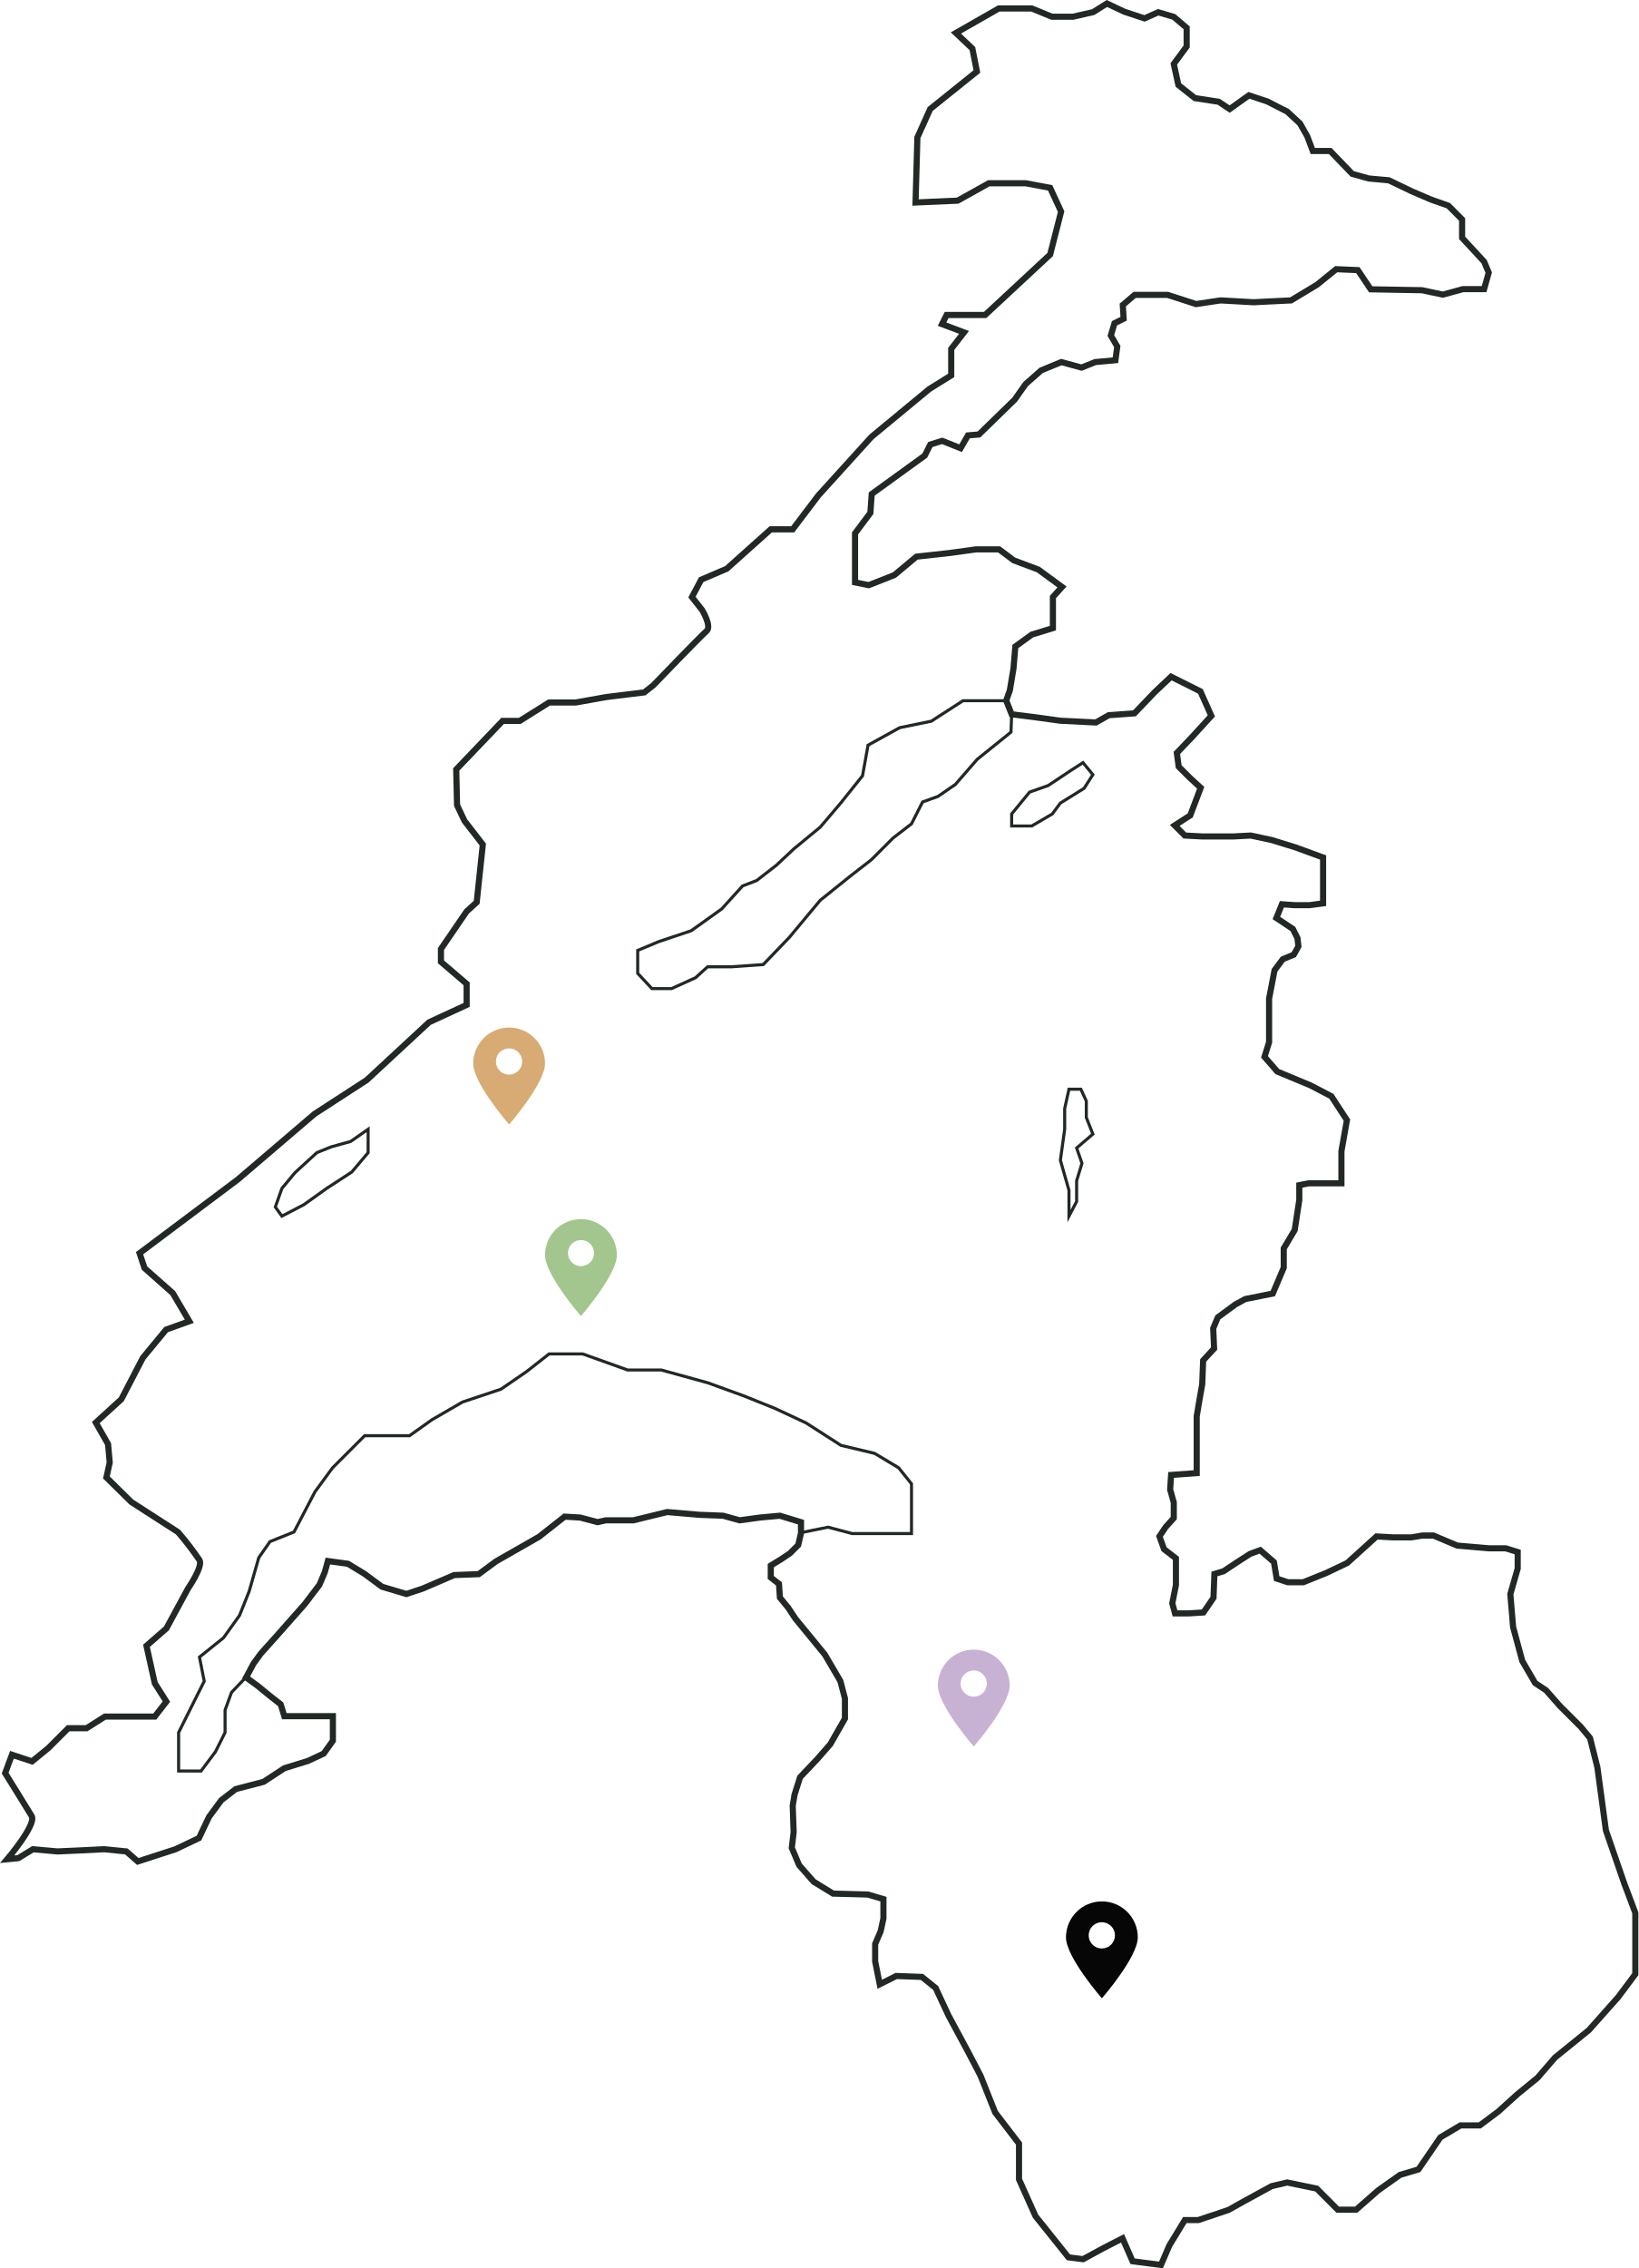
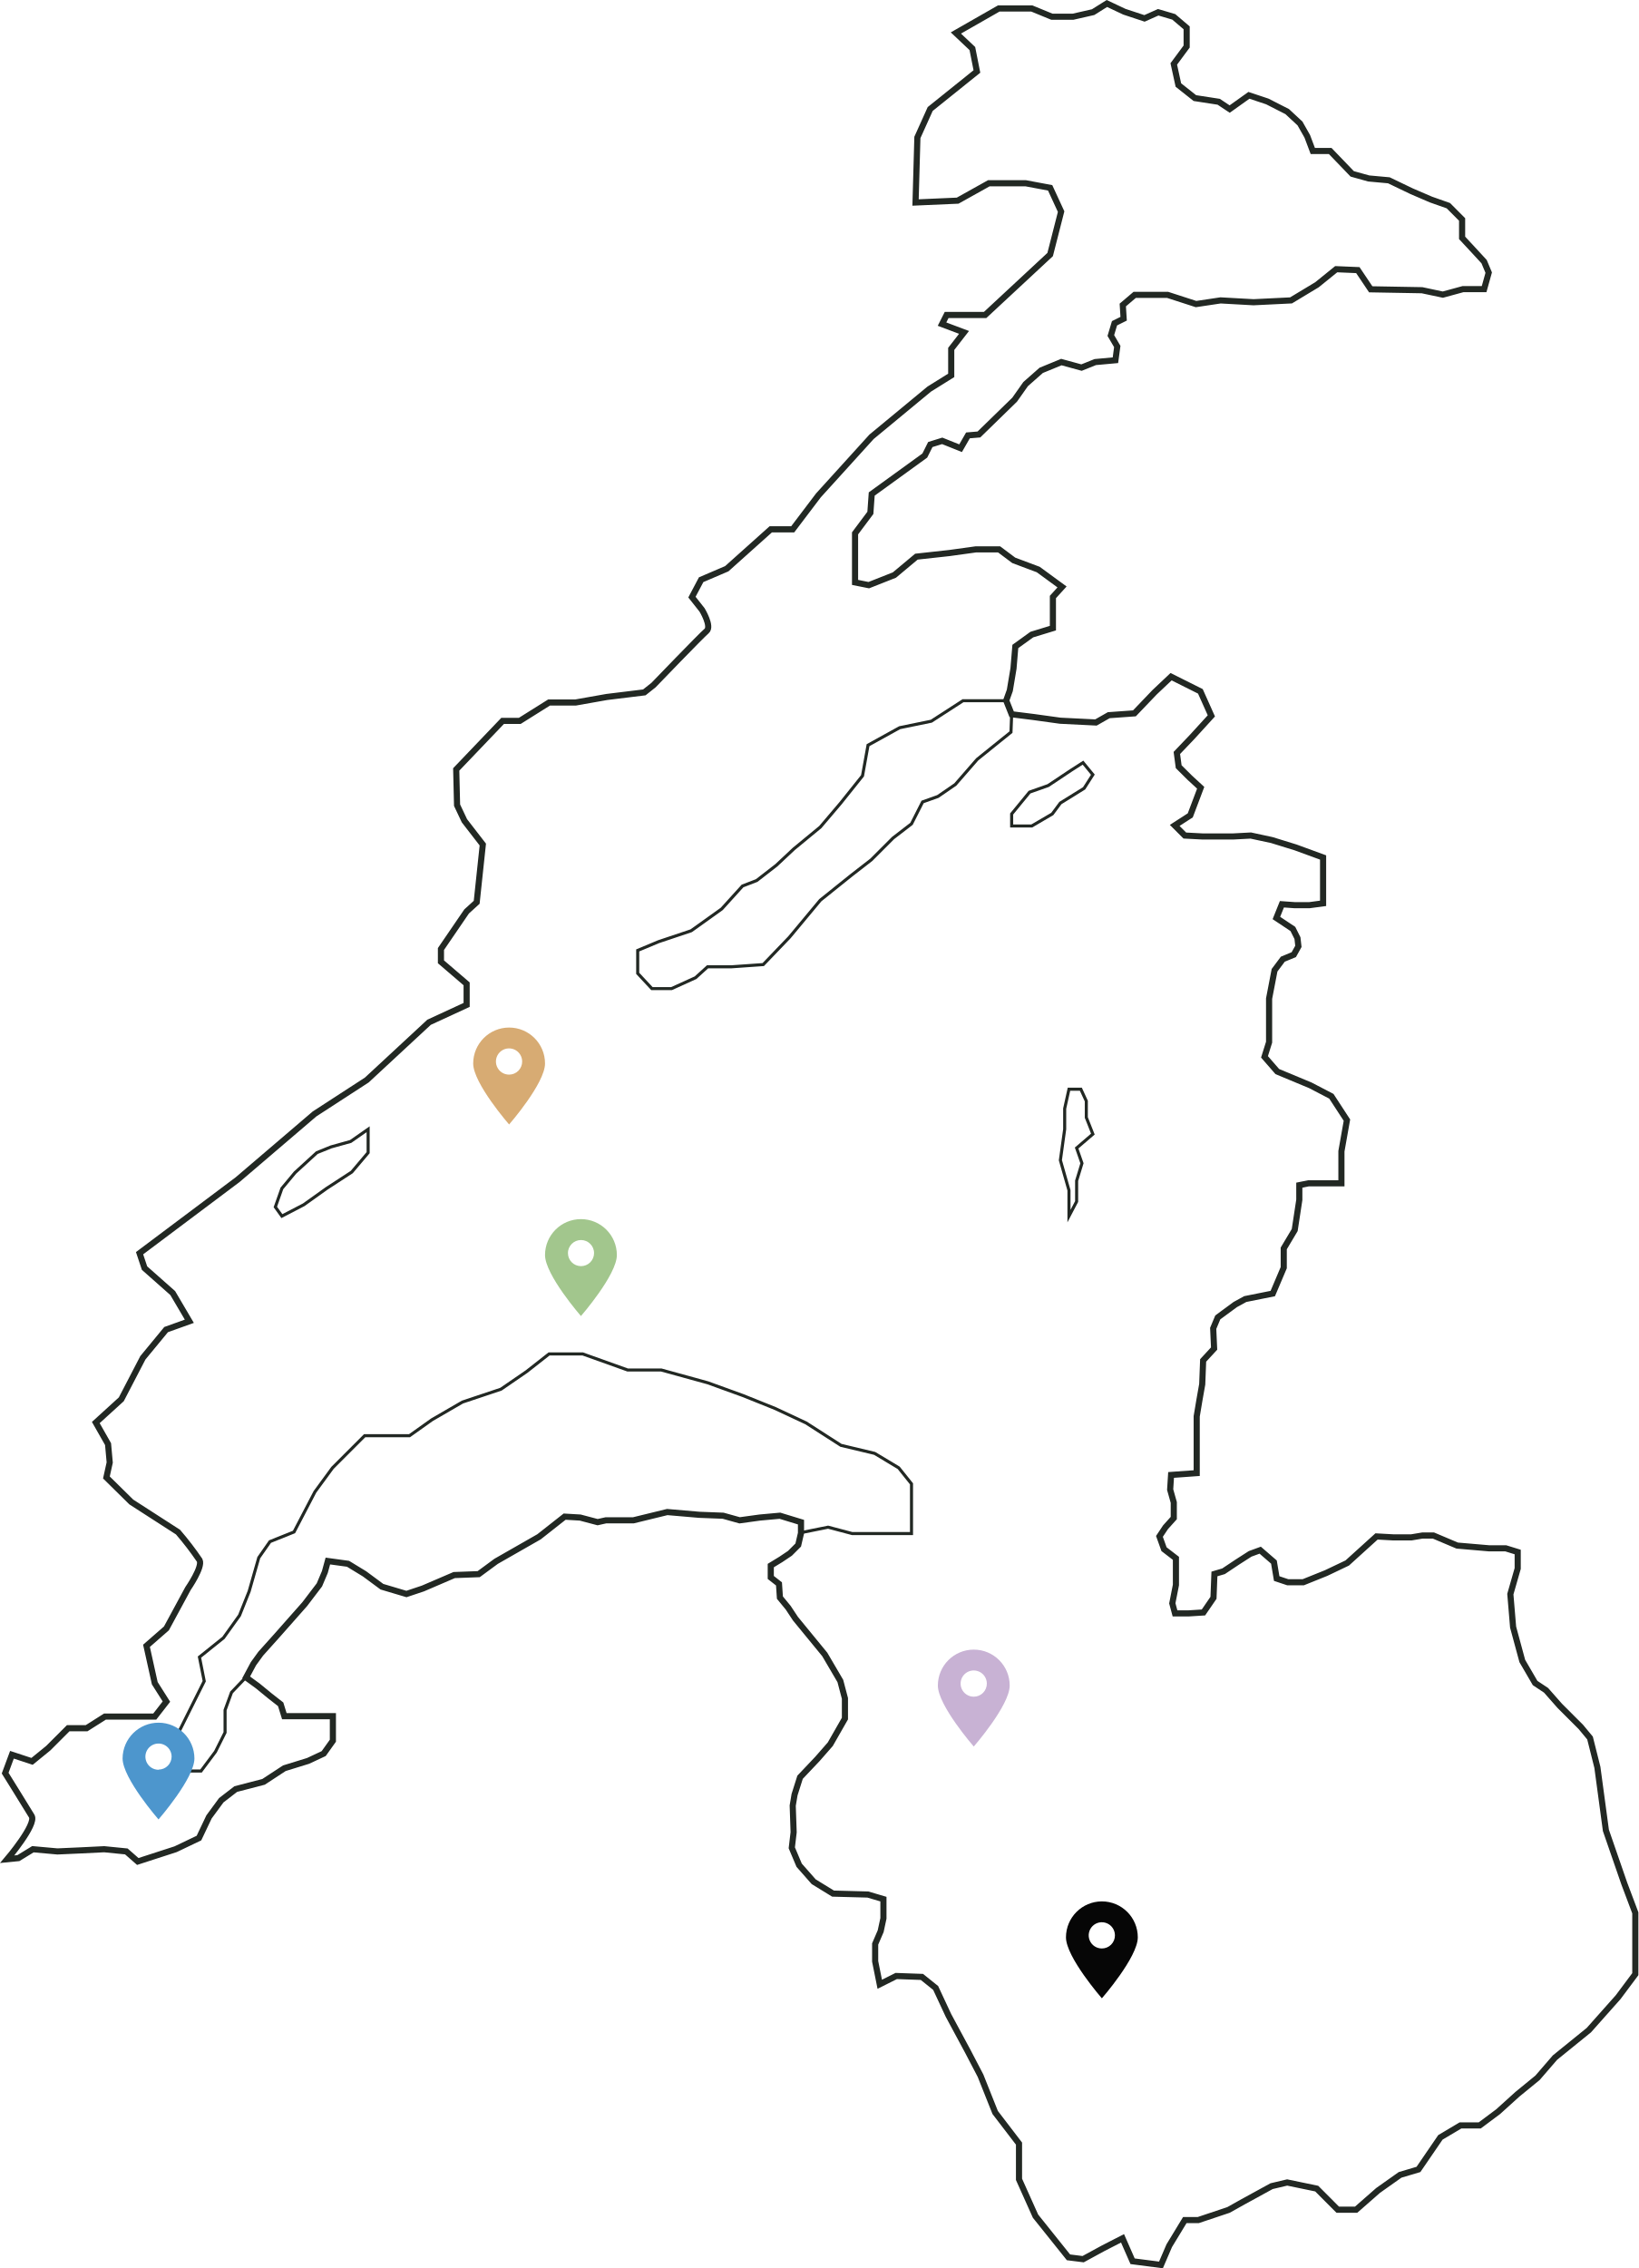
<svg xmlns="http://www.w3.org/2000/svg" viewBox="0 0 267.33 369.95">
  <defs>
-     <style>.cls-1,.cls-2{fill:none;stroke:#222823;stroke-miterlimit:10;}.cls-2{stroke-width:0.5px;}.cls-3{fill:#a2c68d;}.cls-4{fill:#060606;}.cls-5{fill:#c8b2d4;}.cls-6{fill:#d7ab73;}</style>
+     <style>.cls-1,.cls-2,.cls-3{fill:none;}.cls-2,.cls-3{stroke:#222823;stroke-miterlimit:10;}.cls-3{stroke-width:0.5px;}.cls-4{fill:#a2c68d;}.cls-5{fill:#060606;}.cls-6{fill:#c8b2d4;}.cls-7{fill:#d7ab73;}.cls-8{fill:#4d96cd;}</style>
  </defs>
  <g id="Calque_2" data-name="Calque 2">
    <g id="Calque_1-2" data-name="Calque 1">
-       <path class="cls-1" d="M5.17,296.23c-.81-1.35-4.33-7-4.33-7l1.11-3,3.28,1.08,2.65-2.16,3.25-3.25h3l3-1.9h8.12l1.9-2.44-1.9-3-1.35-6.1,3.25-2.84,3.52-6.5s2.44-3.52,1.9-4.61a49.51,49.51,0,0,0-3.53-4.6L21.42,245,17.36,241l.54-2.44-.27-3-2-3.52,4.16-3.79,3.52-6.77,3.79-4.6,3.79-1.36-2.71-4.6-4.6-4.07-.81-2.43,16-12L51.32,181.7l8.52-5.53L70,166.75l6.13-2.83v-3.44l-4.19-3.59V154.8l4.19-6.13,1.64-1.49,1-9.42-3-3.88-1.2-2.54-.14-5.83L82,117.59H84.8l4.78-3h4.33l5.08-.9,6.13-.75,1.5-1.19s7.77-8.07,8.66-8.82-.74-3.44-.74-3.44l-1.65-2.09,1.5-2.84,4.18-1.79,7.18-6.43h3.58l4.19-5.53,8.67-9.56,9.41-7.78,3.59-2.24V56.91l2.09-2.69-3.59-1.35.75-1.49h6.28l10.61-9.86,1.79-7-1.79-3.88-4-.75h-6l-5.09,2.84-6.87.3.3-10.61,2.09-4.64,7.62-6.12-.74-3.74-2.69-2.54,7-4h5.38l3.29,1.35h3.43l3.29-.75L180.59.57l2.84,1.34L186.72,3l2.24-1,2.54.75,2.1,1.79V7.59l-2.1,2.84.75,3.44L194.94,16l3.89.6,1.79,1.19,3.14-2.24,3,1L210,18.2l2.09,1.94,1.19,2.1.9,2.39h2.84l3.59,3.73,2.69.75,3.29.3,3.73,1.79,3.14,1.35,2.84,1,2.24,2.25v3l1.94,2.09,1.65,1.79.75,1.79-.75,2.69h-3.44l-3.29.9L232,47.34l-8.37-.15-2.1-3.13L218,43.91l-3.14,2.54L210.63,49l-6.12.3-5.38-.3-4,.6-4.63-1.5h-5.38l-1.94,1.65.14,2.24-1.49.74-.6,2,1.05,1.79-.3,2.24-3.29.3-2.24.9-3.29-.9-3.29,1.35-2.54,2.24-1.79,2.54-5.83,5.68-1.79.15-1.2,2.09-3-1.2-1.94.6-.9,1.8-8.66,6.27L142,83.66,139.5,87V95l2.24.45,4.18-1.65,3.59-3,5.38-.59,4.33-.6H163l2.39,1.79,4,1.5,3.88,2.84-1.49,1.64v5.08l-3.44,1.05-2.69,1.94-.3,3.59-.6,3.58-.59,1.65.89,2.24,3.59.45,4.33.6,5.83.29,2.09-1.19,4.19-.3,3.29-3.44,2.69-2.54,4.78,2.39,1.79,4-3.14,3.44L192,122.82l.3,2.24,1.8,1.79,1.79,1.65L194.19,133l-2.54,1.64,1.65,1.65,2.84.15h5.08l2.84-.15,3.44.74,3.88,1.2,4.48,1.64v7.48l-2.24.3h-2.39l-2.09-.15-.9,2.24,2.69,1.79.75,1.5.15,1.34-.75,1.35-1.79.74-1.35,1.8-.89,4.63V170l-.75,2.39,2.09,2.4,5.38,2.24,3.44,1.79,2.54,3.89-.9,5.08v5.23h-5.38l-1.49.3v2.39l-.75,4.93-1.79,3v3.14L207.65,211l-4.49.9-1.64.9-2.84,2.09-.75,1.79.15,3.29-1.79,1.94-.15,3.89-.45,2.54-.45,2.69v9.26l-4.18.3-.15,2.39.59,2.1v2.54l-1.34,1.49-1,1.5.75,2.09,1.94,1.49v4.34l-.59,3,.44,1.64h2.25l2.39-.15,1.64-2.39.15-3.89,1.49-.44,2.25-1.5,2.09-1.34,1.64-.6,2.24,1.94.45,2.69,1.8.6h2.54l3.73-1.5,3.44-1.64,4.78-4.33,2.69.15h3l1.8-.3h1.79l3.88,1.64,5.24.45h2.69l1.94.6v2.69l-1.2,4.18.45,5.38,1.5,5.53,2.09,3.59,1.79,1.19,2.24,2.54,3.44,3.44,1.49,1.8,1.2,4.78L262,298.57l3,8.67,1.8,4.78v10L264,325.77l-4.78,5.38-5.53,4.48-2.84,3.29-3.29,2.69-3.14,2.84-3,2.24h-3.14L235,348.64l-3.58,5.23-3,.89-3.59,2.54-3.58,3.14h-3L214.82,357,210,356l-2.54.6-4.64,2.54-2.39,1.34-4.93,1.65H193.3l-2.54,4.18-1.35,3.14-4.63-.6-1.64-3.74L180,366.72l-3.29,1.79-2.39-.3-5.38-6.72-2.69-6v-5.83l-3.89-5.08-2.39-6-2.09-4-3.14-5.83-2.09-4.48-2.24-1.8-4.19-.15-2.69,1.35-.75-3.74V317.1l.9-2.09.45-2.09v-3.14l-2.54-.75-5.68-.15-3.16-1.94-2.37-2.69-1.2-2.84.3-2.54-.15-4.34.3-1.79.9-2.84,2.84-3,2.09-2.39,2.39-4.18v-3.29l-.75-2.84-2.54-4.33-4.78-5.83-1.19-1.8-1.35-1.64-.15-2.24-1.34-1.05v-1.94l1.64-1,1.49-1,1.35-1.35.45-1.94v-1.79l-3.44-1.05-3.29.3-3.28.45-2.69-.75-3.89-.15-5.23-.45-5.53,1.35H98.85l-1.35.3-2.84-.75-2.54-.15-4.18,3.29-7,4-2.84,2.09-4,.15L69,259.11l-2.69.9-4-1.19-2.84-2.1-2.69-1.64-3.29-.45L53,256.42l-.89,2.1-2.39,3.14-4.49,5.08-2.69,3-1.19,1.64-1.2,2.24L42.05,275l2,1.64L45.79,278l.6,1.94h7.92v4l-1.5,2.1-2.54,1.19-3.88,1.2L43,290.65l-4.54,1.18-2.36,1.82-2,2.72-1.64,3.45-3.81,1.82-6.17,2L20.61,302,17,301.64l-3.63.18-4,.18-4-.36L3,303.09l-1.82.18S6,297.59,5.17,296.23Z" />
-       <polyline class="cls-2" points="40.11 273.61 37.77 276.06 36.72 278.94 36.72 282.6 35.15 285.74 32.8 288.88 29.14 288.88 29.14 285.74 29.14 282.6 31.75 277.37 33.32 274.23 32.54 270.3 36.46 267.16 39.08 263.5 40.65 259.57 42.22 254.08 44.05 251.46 47.97 249.89 51.38 243.35 54.25 239.43 59.49 234.19 63.94 234.19 66.81 234.19 70.48 231.58 75.45 228.7 81.73 226.6 85.91 223.73 89.58 220.85 95.07 220.85 102.4 223.47 107.89 223.47 115.48 225.56 121.24 227.65 126.47 229.75 131.5 232.1 137.2 235.76 142.69 237.07 146.62 239.43 148.71 242.04 148.71 246.49 148.71 250.15 145.57 250.15 139.03 250.15 135.1 249.11 130.68 250" />
-       <polygon class="cls-2" points="174.4 198.37 174.4 194.16 173 189.25 173.7 184.2 173.7 180.83 174.4 177.67 176.34 177.67 177.23 179.6 177.23 182.28 178.3 184.99 175.65 187.26 176.52 189.75 175.65 192.6 175.65 195.99 174.4 198.37" />
-       <polygon class="cls-2" points="164.16 114.3 157.11 114.3 151.94 117.64 146.78 118.7 141.62 121.55 140.72 126.54 137.16 130.99 133.83 134.91 129.51 138.47 126.66 141.14 123.45 143.63 121.14 144.52 117.75 148.26 112.77 151.82 107.43 153.61 104.04 155.03 104.04 156.99 104.04 158.77 106.36 161.26 109.56 161.26 113.48 159.48 115.44 157.7 119.36 157.7 124.52 157.34 128.79 152.89 133.83 146.84 138.94 142.74 142.15 140.25 145.71 136.69 148.71 134.38 150.52 130.81 153.01 129.92 155.86 127.96 159.42 123.87 164.94 119.42 165.05 116.54 164.16 114.3" />
-       <polygon class="cls-2" points="165.05 132.77 167.97 129.21 171 128.14 174.74 125.65 176.69 124.4 178.3 126.36 176.87 128.59 173 130.99 171.68 132.77 168.33 134.73 165.05 134.73 165.05 132.77" />
-       <polygon class="cls-2" points="45.99 198.37 49.55 196.52 53.29 193.85 57.39 191.18 60.06 188.02 60.06 184.2 57.21 186.19 54.01 187.08 51.69 188.02 48.13 191.28 45.99 193.85 44.92 196.88 45.99 198.37" />
-       <path class="cls-3" d="M94.78,198.86a5.86,5.86,0,0,0-5.86,5.86c0,3.23,5.86,9.95,5.86,9.95s5.86-6.72,5.86-9.95A5.86,5.86,0,0,0,94.78,198.86Zm0,7.67a2.13,2.13,0,1,1,2.14-2.13A2.13,2.13,0,0,1,94.78,206.53Z" />
-       <path class="cls-4" d="M179.77,310.15a5.87,5.87,0,0,0-5.86,5.86c0,3.24,5.86,9.95,5.86,9.95s5.86-6.71,5.86-9.95A5.86,5.86,0,0,0,179.77,310.15Zm0,7.68a2.14,2.14,0,1,1,2.13-2.14A2.13,2.13,0,0,1,179.77,317.83Z" />
-       <path class="cls-5" d="M158.87,269.08a5.86,5.86,0,0,0-5.86,5.86c0,3.24,5.86,9.95,5.86,9.95s5.86-6.71,5.86-9.95A5.86,5.86,0,0,0,158.87,269.08Zm0,7.68a2.14,2.14,0,1,1,2.13-2.14A2.13,2.13,0,0,1,158.87,276.76Z" />
-       <path class="cls-6" d="M83.06,167.61a5.87,5.87,0,0,0-5.86,5.86c0,3.24,5.86,9.95,5.86,9.95s5.86-6.71,5.86-9.95A5.86,5.86,0,0,0,83.06,167.61Zm0,7.68a2.14,2.14,0,1,1,2.13-2.14A2.13,2.13,0,0,1,83.06,175.29Z" />
+       <path class="cls-1" d="M29.13,282.6v0Z" />
+       <path class="cls-2" d="M5.17,296.23c-.81-1.35-4.33-7-4.33-7l1.11-3,3.28,1.08,2.65-2.16,3.25-3.25h3l3-1.9h8.12l1.9-2.44-1.9-3-1.35-6.1,3.25-2.84,3.52-6.5s2.44-3.52,1.9-4.61a49.51,49.51,0,0,0-3.53-4.6L21.42,245,17.36,241l.54-2.44-.27-3-2-3.52,4.16-3.79,3.52-6.77,3.79-4.6,3.79-1.36-2.71-4.6-4.6-4.07-.81-2.43,16-12L51.32,181.7l8.52-5.53L70,166.75l6.13-2.83v-3.44l-4.19-3.59V154.8l4.19-6.13,1.64-1.49,1-9.42-3-3.88-1.2-2.54-.14-5.83L82,117.59H84.8l4.78-3h4.33l5.08-.9,6.13-.75,1.5-1.19s7.77-8.07,8.66-8.82-.74-3.44-.74-3.44l-1.65-2.09,1.5-2.84,4.18-1.79,7.18-6.43h3.58l4.19-5.53,8.67-9.56,9.41-7.78,3.59-2.24V56.91l2.09-2.69-3.59-1.35.75-1.49h6.28l10.61-9.86,1.79-7-1.79-3.88-4-.75h-6l-5.09,2.84-6.87.3.3-10.61,2.09-4.64,7.62-6.12-.74-3.74-2.69-2.54,7-4h5.38l3.29,1.35h3.43l3.29-.75L180.59.57l2.84,1.34L186.72,3l2.24-1,2.54.75,2.1,1.79V7.59l-2.1,2.84.75,3.44L194.94,16l3.89.6,1.79,1.19,3.14-2.24,3,1L210,18.2l2.09,1.94,1.19,2.1.9,2.39h2.84l3.59,3.73,2.69.75,3.29.3,3.73,1.79,3.14,1.35,2.84,1,2.24,2.25v3l1.94,2.09,1.65,1.79.75,1.79-.75,2.69h-3.44l-3.29.9L232,47.34l-8.37-.15-2.1-3.13L218,43.91l-3.14,2.54L210.63,49l-6.12.3-5.38-.3-4,.6-4.63-1.5h-5.38l-1.94,1.65.14,2.24-1.49.74-.6,2,1.05,1.79-.3,2.24-3.29.3-2.24.9-3.29-.9-3.29,1.35-2.54,2.24-1.79,2.54-5.83,5.68-1.79.15-1.2,2.09-3-1.2-1.94.6-.9,1.8-8.66,6.27L142,83.66,139.5,87V95l2.24.45,4.18-1.65,3.59-3,5.38-.59,4.33-.6H163l2.39,1.79,4,1.5,3.88,2.84-1.49,1.64v5.08l-3.44,1.05-2.69,1.94-.3,3.59-.6,3.58-.59,1.65.89,2.24,3.59.45,4.33.6,5.83.29,2.09-1.19,4.19-.3,3.29-3.44,2.69-2.54,4.78,2.39,1.79,4-3.14,3.44L192,122.82l.3,2.24,1.8,1.79,1.79,1.65L194.19,133l-2.54,1.64,1.65,1.65,2.84.15h5.08l2.84-.15,3.44.74,3.88,1.2,4.48,1.64v7.48l-2.24.3h-2.39l-2.09-.15-.9,2.24,2.69,1.79.75,1.5.15,1.34-.75,1.35-1.79.74-1.35,1.8-.89,4.63V170l-.75,2.39,2.09,2.4,5.38,2.24,3.44,1.79,2.54,3.89-.9,5.08v5.23h-5.38l-1.49.3v2.39l-.75,4.93-1.79,3v3.14L207.65,211l-4.49.9-1.64.9-2.84,2.09-.75,1.79.15,3.29-1.79,1.94-.15,3.89-.45,2.54-.45,2.69v9.26l-4.18.3-.15,2.39.59,2.1v2.54l-1.34,1.49-1,1.5.75,2.09,1.94,1.49v4.34l-.59,3,.44,1.64h2.25l2.39-.15,1.64-2.39.15-3.89,1.49-.44,2.25-1.5,2.09-1.34,1.64-.6,2.24,1.94.45,2.69,1.8.6h2.54l3.73-1.5,3.44-1.64,4.78-4.33,2.69.15h3l1.8-.3h1.79l3.88,1.64,5.24.45h2.69l1.94.6v2.69l-1.2,4.18.45,5.38,1.5,5.53,2.09,3.59,1.79,1.19,2.24,2.54,3.44,3.44,1.49,1.8,1.2,4.78L262,298.57l3,8.67,1.8,4.78v10L264,325.77l-4.78,5.38-5.53,4.48-2.84,3.29-3.29,2.69-3.14,2.84-3,2.24h-3.14L235,348.64l-3.58,5.23-3,.89-3.59,2.54-3.58,3.14h-3L214.82,357,210,356l-2.54.6-4.64,2.54-2.39,1.34-4.93,1.65H193.3l-2.54,4.18-1.35,3.14-4.63-.6-1.64-3.74L180,366.72l-3.29,1.79-2.39-.3-5.38-6.72-2.69-6v-5.83l-3.89-5.08-2.39-6-2.09-4-3.14-5.83-2.09-4.48-2.24-1.8-4.19-.15-2.69,1.35-.75-3.74V317.1l.9-2.09.45-2.09v-3.14l-2.54-.75-5.68-.15-3.16-1.94-2.37-2.69-1.2-2.84.3-2.54-.15-4.34.3-1.79.9-2.84,2.84-3,2.09-2.39,2.39-4.18v-3.29l-.75-2.84-2.54-4.33-4.78-5.83-1.19-1.8-1.35-1.64-.15-2.24-1.34-1.05v-1.94l1.64-1,1.49-1,1.35-1.35.45-1.94v-1.79l-3.44-1.05-3.29.3-3.28.45-2.69-.75-3.89-.15-5.23-.45-5.53,1.35H98.85l-1.35.3-2.84-.75-2.54-.15-4.18,3.29-7,4-2.84,2.09-4,.15L69,259.11l-2.69.9-4-1.19-2.84-2.1-2.69-1.64-3.29-.45L53,256.42l-.89,2.1-2.39,3.14-4.49,5.08-2.69,3-1.19,1.64-1.2,2.24L42.05,275l2,1.64L45.79,278l.6,1.94h7.92v4l-1.5,2.1-2.54,1.19-3.88,1.2L43,290.65l-4.54,1.18-2.36,1.82-2,2.72-1.64,3.45-3.81,1.82-6.17,2L20.61,302,17,301.64l-3.63.18-4,.18-4-.36L3,303.09l-1.82.18S6,297.59,5.17,296.23Z" />
+       <polyline class="cls-3" points="40.11 273.61 37.77 276.06 36.72 278.94 36.72 282.6 35.15 285.74 32.8 288.88 29.14 288.88 29.14 285.74 29.14 282.6 31.75 277.37 33.32 274.23 32.54 270.3 36.46 267.16 39.08 263.5 40.65 259.57 42.22 254.08 44.05 251.46 47.97 249.89 51.38 243.35 54.25 239.43 59.49 234.19 63.94 234.19 66.81 234.19 70.48 231.58 75.45 228.7 81.73 226.6 85.91 223.73 89.58 220.85 95.07 220.85 102.4 223.47 107.89 223.47 115.48 225.56 121.24 227.65 126.47 229.75 131.5 232.1 137.2 235.76 142.69 237.07 146.62 239.43 148.71 242.04 148.71 246.49 148.71 250.15 145.57 250.15 139.03 250.15 135.1 249.11 130.68 250" />
+       <polygon class="cls-3" points="174.4 198.37 174.4 194.16 173 189.25 173.7 184.2 173.7 180.83 174.4 177.67 176.34 177.67 177.23 179.6 177.23 182.28 178.3 184.99 175.65 187.26 176.52 189.75 175.65 192.6 175.65 195.99 174.4 198.37" />
+       <polygon class="cls-3" points="164.16 114.3 157.11 114.3 151.94 117.64 146.78 118.7 141.62 121.55 140.72 126.54 137.16 130.99 133.83 134.91 129.51 138.47 126.66 141.14 123.45 143.63 121.14 144.52 117.75 148.26 112.77 151.82 107.43 153.61 104.04 155.03 104.04 156.99 104.04 158.77 106.36 161.26 109.56 161.26 113.48 159.48 115.44 157.7 119.36 157.7 124.52 157.34 128.79 152.89 133.83 146.84 138.94 142.74 142.15 140.25 145.71 136.69 148.71 134.38 150.52 130.81 153.01 129.92 155.86 127.96 159.42 123.87 164.94 119.42 165.05 116.54 164.16 114.3" />
+       <polygon class="cls-3" points="165.05 132.77 167.97 129.21 171 128.14 174.74 125.65 176.69 124.4 178.3 126.36 176.87 128.59 173 130.99 171.68 132.77 168.33 134.73 165.05 134.73 165.05 132.77" />
+       <polygon class="cls-3" points="45.99 198.37 49.55 196.52 53.29 193.85 57.39 191.18 60.06 188.02 60.06 184.2 57.21 186.19 54.01 187.08 51.69 188.02 48.13 191.28 45.99 193.85 44.92 196.88 45.99 198.37" />
+       <path class="cls-4" d="M94.78,198.86a5.86,5.86,0,0,0-5.86,5.86c0,3.23,5.86,9.95,5.86,9.95s5.86-6.72,5.86-9.95A5.86,5.86,0,0,0,94.78,198.86Zm0,7.67a2.13,2.13,0,1,1,2.14-2.13A2.13,2.13,0,0,1,94.78,206.53Z" />
+       <path class="cls-5" d="M179.77,310.15a5.87,5.87,0,0,0-5.86,5.86c0,3.24,5.86,9.95,5.86,9.95s5.86-6.71,5.86-9.95A5.86,5.86,0,0,0,179.77,310.15Zm0,7.68a2.14,2.14,0,1,1,2.13-2.14A2.13,2.13,0,0,1,179.77,317.83Z" />
+       <path class="cls-6" d="M158.87,269.08a5.86,5.86,0,0,0-5.86,5.86c0,3.24,5.86,9.95,5.86,9.95s5.86-6.71,5.86-9.95A5.86,5.86,0,0,0,158.87,269.08Zm0,7.68a2.14,2.14,0,1,1,2.13-2.14A2.13,2.13,0,0,1,158.87,276.76Z" />
+       <path class="cls-7" d="M83.06,167.61a5.87,5.87,0,0,0-5.86,5.86c0,3.24,5.86,9.95,5.86,9.95s5.86-6.71,5.86-9.95A5.86,5.86,0,0,0,83.06,167.61Zm0,7.68a2.14,2.14,0,1,1,2.13-2.14A2.13,2.13,0,0,1,83.06,175.29Z" />
+       <path class="cls-8" d="M25.89,281A5.87,5.87,0,0,0,20,286.83c0,3.24,5.86,9.95,5.86,9.95s5.86-6.71,5.86-9.95A5.86,5.86,0,0,0,25.89,281Zm0,7.68A2.14,2.14,0,1,1,28,286.52,2.13,2.13,0,0,1,25.89,288.65Z" />
    </g>
  </g>
</svg>
